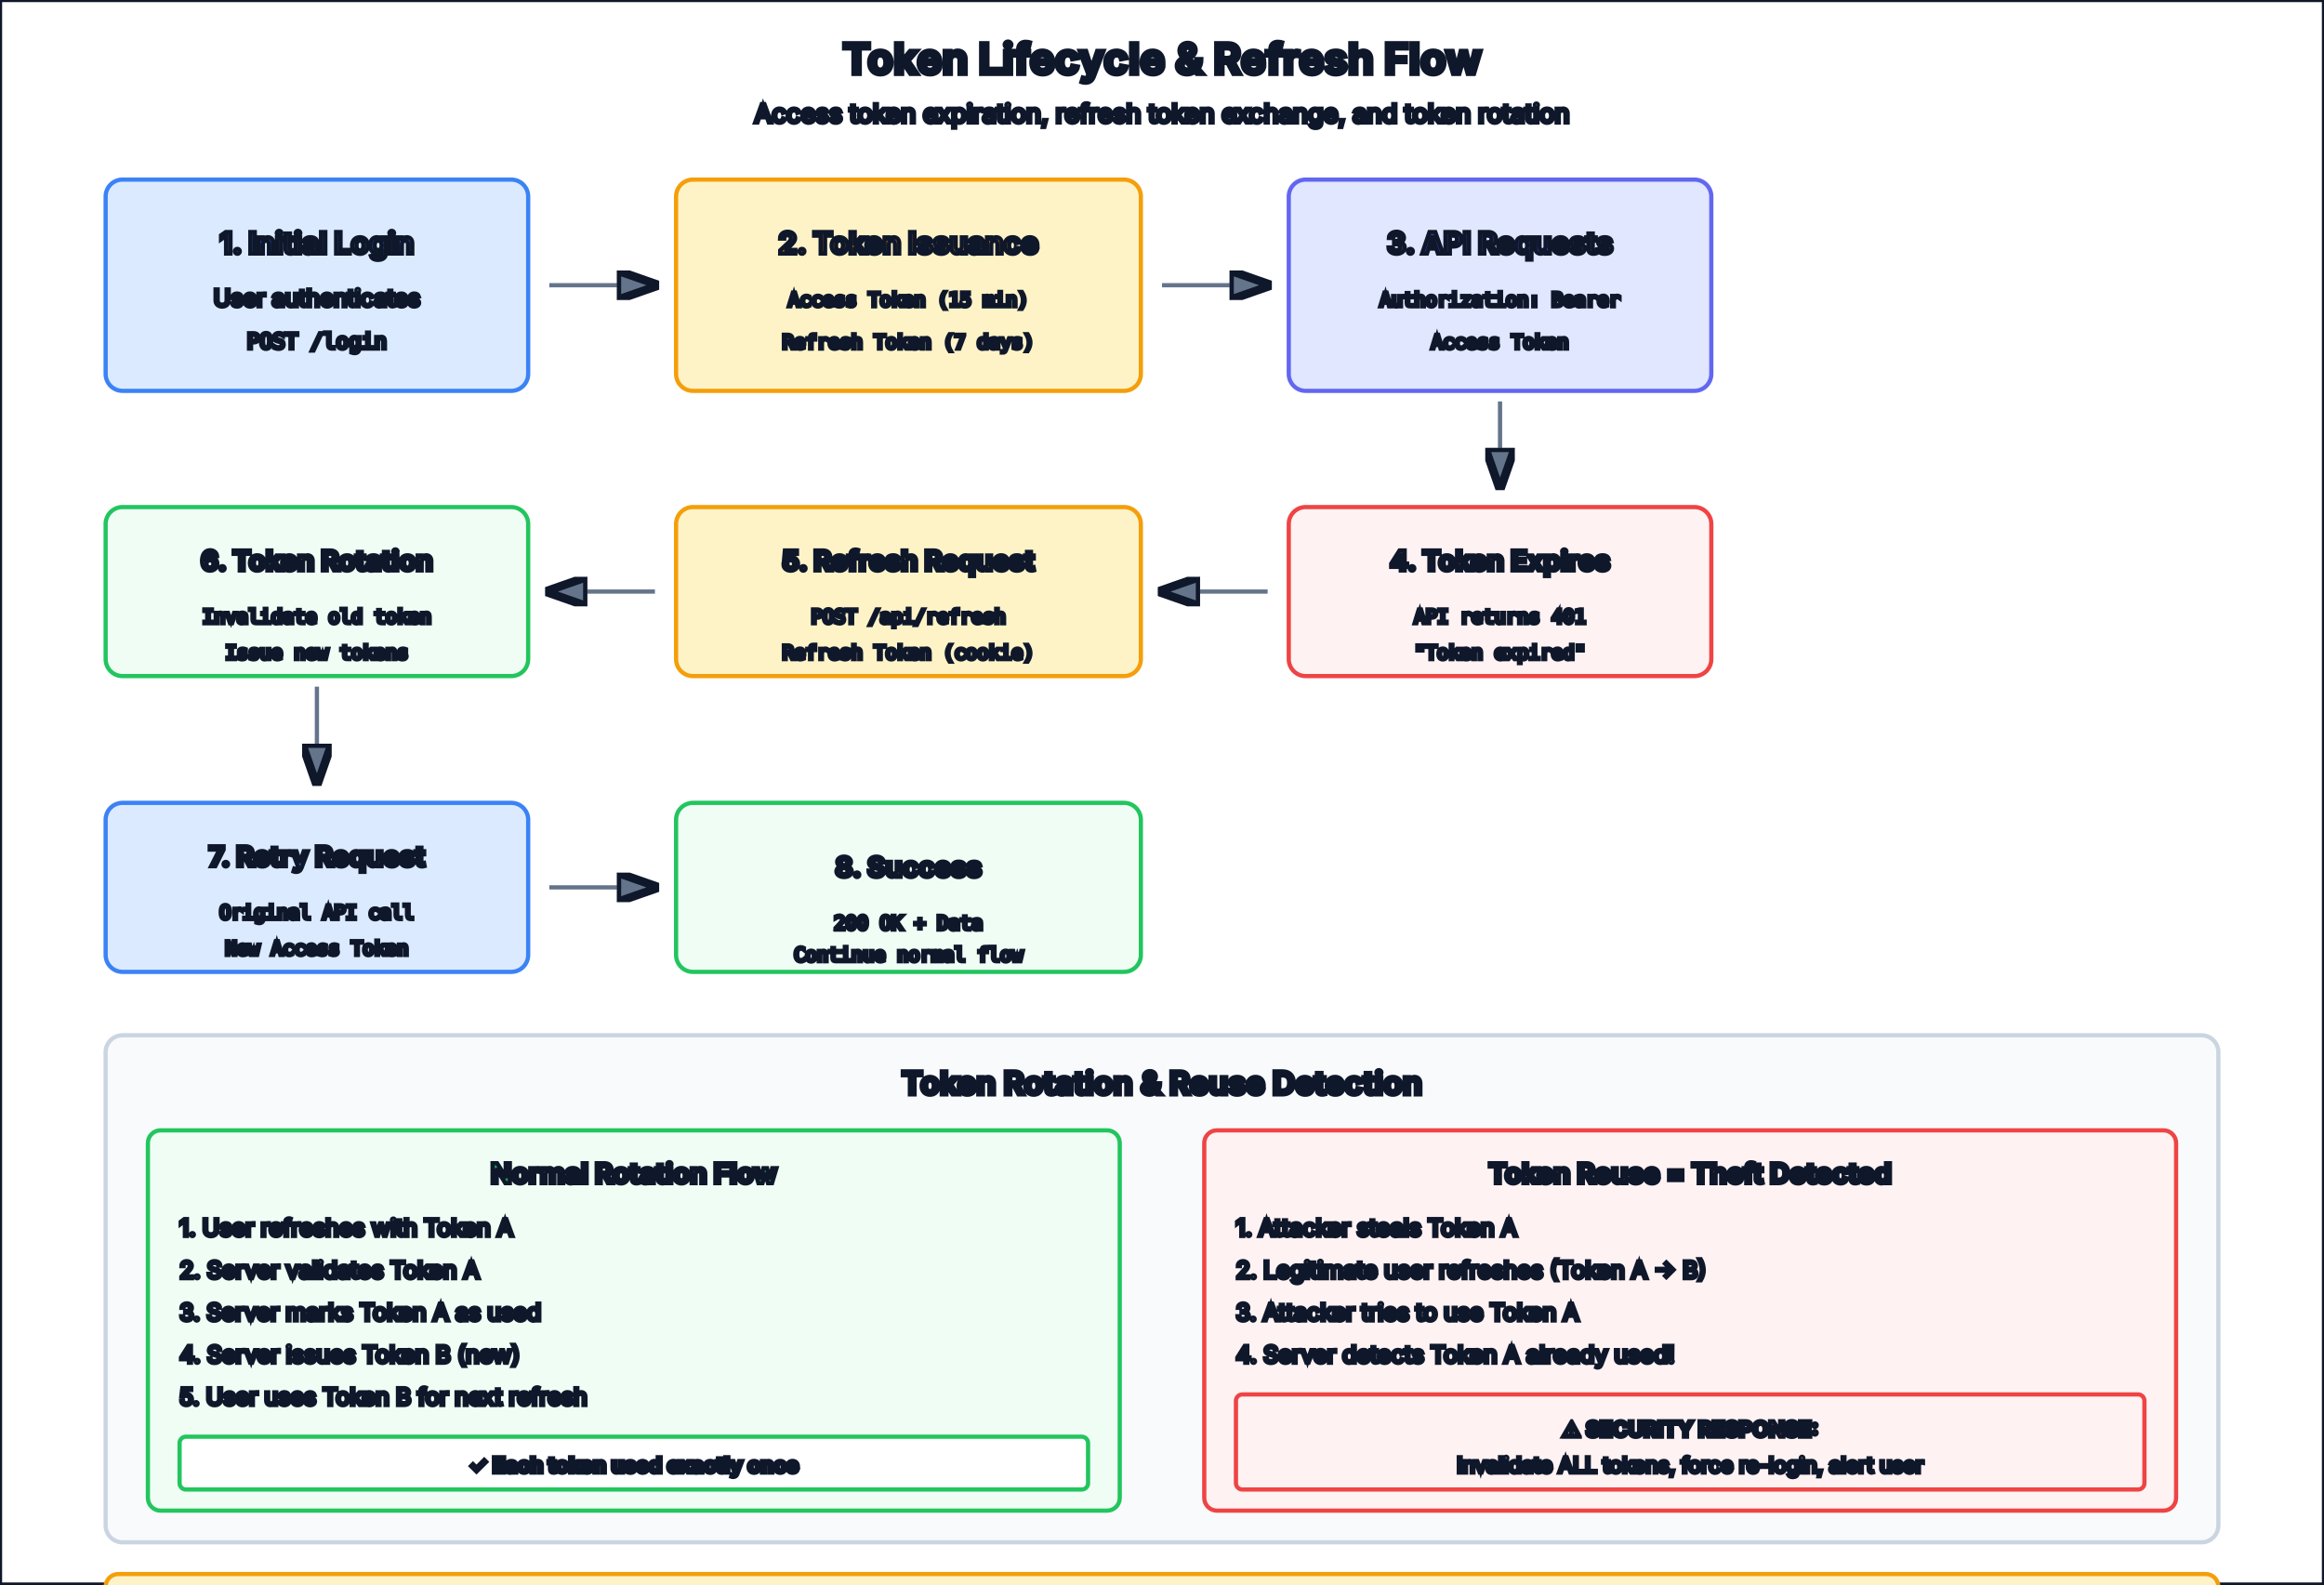
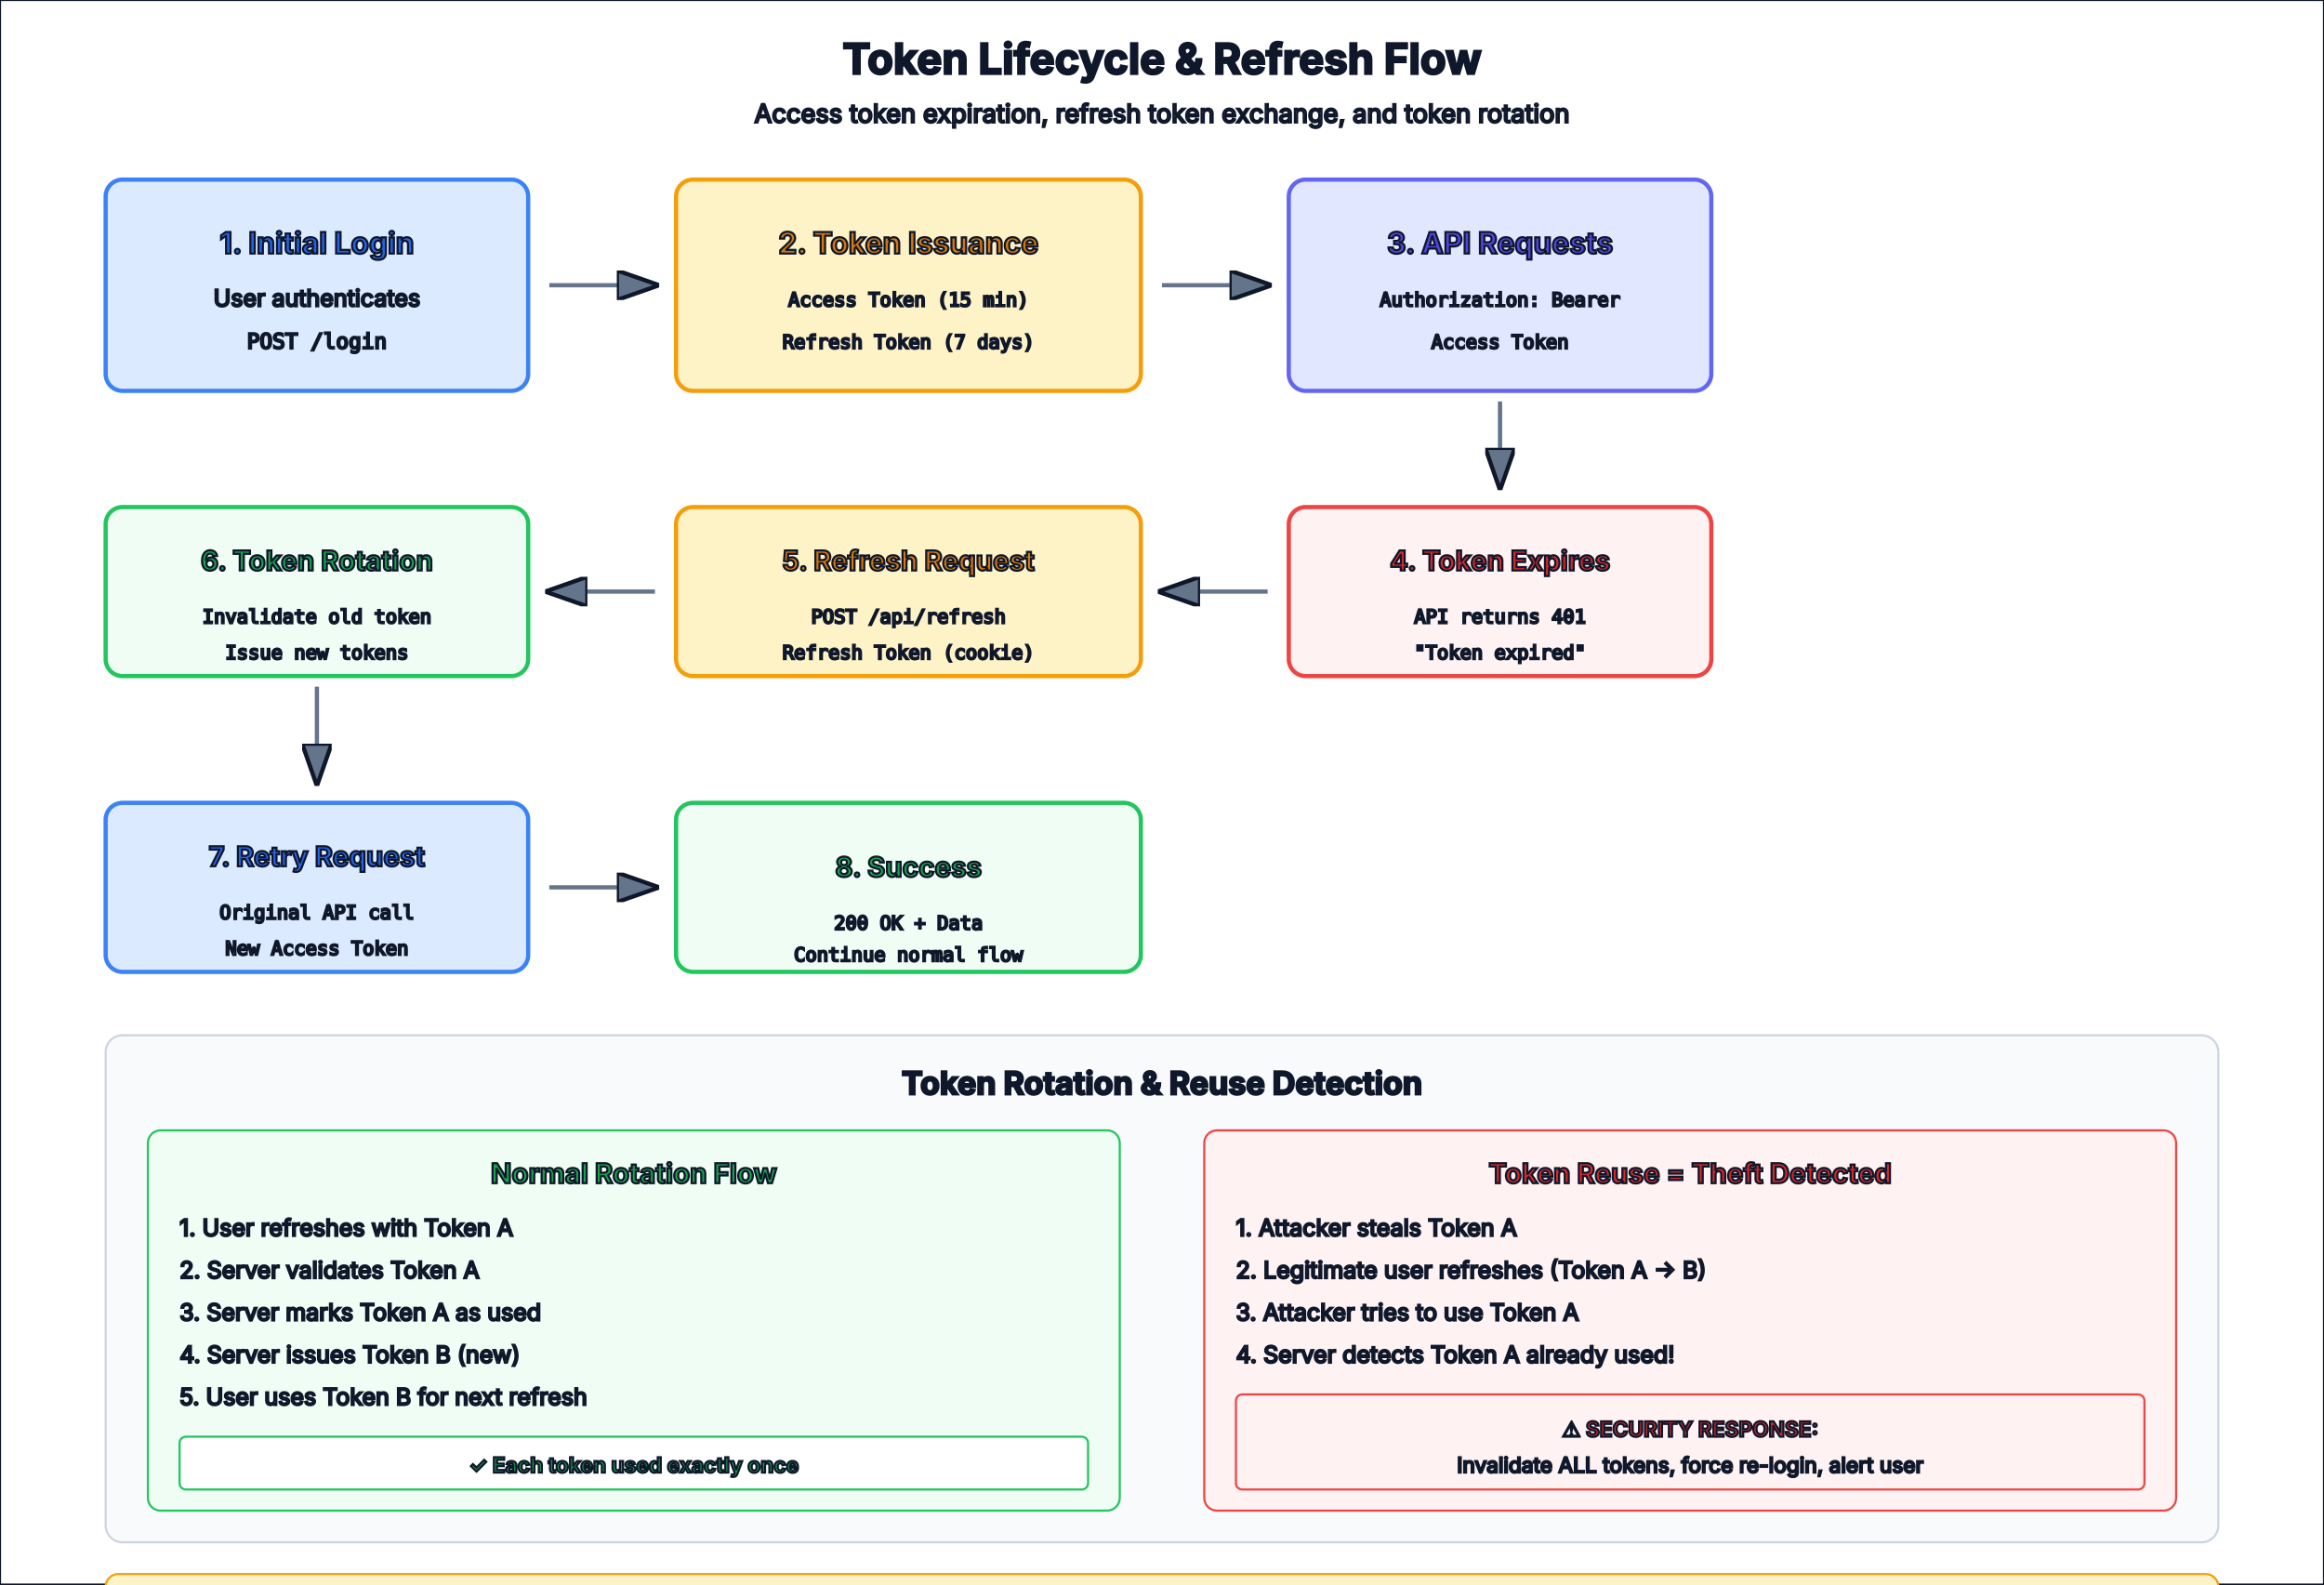
- <svg xmlns="http://www.w3.org/2000/svg" viewBox="0 0 1100 750" fill="none" stroke="#0f172a" stroke-width="2">
+ <svg xmlns="http://www.w3.org/2000/svg" viewBox="0 0 1100 750" fill="none" stroke="#0f172a" stroke-width="1">
  <rect width="1100" height="750" fill="#ffffff" />
  <text x="550" y="35" text-anchor="middle" font-family="system-ui, -apple-system, sans-serif" font-size="20" font-weight="bold" fill="#0f172a">Token Lifecycle &amp; Refresh Flow</text>
  <text x="550" y="58" text-anchor="middle" font-family="system-ui, -apple-system, sans-serif" font-size="12" font-weight="400" fill="#475569">Access token expiration, refresh token exchange, and token rotation</text>
  <g transform="translate(50, 85)">
    <rect x="0" y="0" width="200" height="100" rx="8" fill="#dbeafe" stroke="#3b82f6" stroke-width="2" />
    <text x="100" y="35" text-anchor="middle" font-family="system-ui, -apple-system, sans-serif" font-size="14" font-weight="bold" fill="#2563eb">1. Initial Login</text>
    <text x="100" y="60" text-anchor="middle" font-family="system-ui, -apple-system, sans-serif" font-size="11" fill="#475569">User authenticates</text>
    <text x="100" y="80" text-anchor="middle" font-family="monospace" font-size="10" fill="#475569">POST /login</text>
  </g>
  <line x1="260" y1="135" x2="310" y2="135" stroke="#64748b" stroke-width="2" marker-end="url(#arrowhead)" />
  <g transform="translate(320, 85)">
    <rect x="0" y="0" width="220" height="100" rx="8" fill="#fef3c7" stroke="#f59e0b" stroke-width="2" />
    <text x="110" y="35" text-anchor="middle" font-family="system-ui, -apple-system, sans-serif" font-size="14" font-weight="bold" fill="#d97706">2. Token Issuance</text>
    <text x="110" y="60" text-anchor="middle" font-family="monospace" font-size="9" fill="#475569">Access Token (15 min)</text>
    <text x="110" y="80" text-anchor="middle" font-family="monospace" font-size="9" fill="#475569">Refresh Token (7 days)</text>
  </g>
  <line x1="550" y1="135" x2="600" y2="135" stroke="#64748b" stroke-width="2" marker-end="url(#arrowhead)" />
  <g transform="translate(610, 85)">
    <rect x="0" y="0" width="200" height="100" rx="8" fill="#e0e7ff" stroke="#6366f1" stroke-width="2" />
    <text x="100" y="35" text-anchor="middle" font-family="system-ui, -apple-system, sans-serif" font-size="14" font-weight="bold" fill="#4f46e5">3. API Requests</text>
    <text x="100" y="60" text-anchor="middle" font-family="monospace" font-size="9" fill="#475569">Authorization: Bearer</text>
    <text x="100" y="80" text-anchor="middle" font-family="monospace" font-size="9" fill="#475569">Access Token</text>
  </g>
  <path d="M 710 190 L 710 230" stroke="#64748b" stroke-width="2" marker-end="url(#arrowhead)" />
  <g transform="translate(610, 240)">
    <rect x="0" y="0" width="200" height="80" rx="8" fill="#fef2f2" stroke="#ef4444" stroke-width="2" />
    <text x="100" y="30" text-anchor="middle" font-family="system-ui, -apple-system, sans-serif" font-size="13" font-weight="bold" fill="#dc2626">4. Token Expires</text>
    <text x="100" y="55" text-anchor="middle" font-family="monospace" font-size="9" fill="#475569">API returns 401</text>
    <text x="100" y="72" text-anchor="middle" font-family="monospace" font-size="9" fill="#475569">"Token expired"</text>
  </g>
  <path d="M 600 280 L 550 280" stroke="#64748b" stroke-width="2" marker-end="url(#arrowhead)" />
  <g transform="translate(320, 240)">
    <rect x="0" y="0" width="220" height="80" rx="8" fill="#fef3c7" stroke="#f59e0b" stroke-width="2" />
    <text x="110" y="30" text-anchor="middle" font-family="system-ui, -apple-system, sans-serif" font-size="13" font-weight="bold" fill="#d97706">5. Refresh Request</text>
    <text x="110" y="55" text-anchor="middle" font-family="monospace" font-size="9" fill="#475569">POST /api/refresh</text>
    <text x="110" y="72" text-anchor="middle" font-family="monospace" font-size="9" fill="#475569">Refresh Token (cookie)</text>
  </g>
  <path d="M 310 280 L 260 280" stroke="#64748b" stroke-width="2" marker-end="url(#arrowhead)" />
  <g transform="translate(50, 240)">
    <rect x="0" y="0" width="200" height="80" rx="8" fill="#f0fdf4" stroke="#22c55e" stroke-width="2" />
    <text x="100" y="30" text-anchor="middle" font-family="system-ui, -apple-system, sans-serif" font-size="13" font-weight="bold" fill="#16a34a">6. Token Rotation</text>
    <text x="100" y="55" text-anchor="middle" font-family="monospace" font-size="9" fill="#475569">Invalidate old token</text>
    <text x="100" y="72" text-anchor="middle" font-family="monospace" font-size="9" fill="#475569">Issue new tokens</text>
  </g>
  <path d="M 150 325 L 150 370" stroke="#64748b" stroke-width="2" marker-end="url(#arrowhead)" />
  <g transform="translate(50, 380)">
    <rect x="0" y="0" width="200" height="80" rx="8" fill="#dbeafe" stroke="#3b82f6" stroke-width="2" />
    <text x="100" y="30" text-anchor="middle" font-family="system-ui, -apple-system, sans-serif" font-size="13" font-weight="bold" fill="#2563eb">7. Retry Request</text>
    <text x="100" y="55" text-anchor="middle" font-family="monospace" font-size="9" fill="#475569">Original API call</text>
    <text x="100" y="72" text-anchor="middle" font-family="monospace" font-size="9" fill="#475569">New Access Token</text>
  </g>
  <path d="M 260 420 L 310 420" stroke="#64748b" stroke-width="2" marker-end="url(#arrowhead)" />
  <g transform="translate(320, 380)">
    <rect x="0" y="0" width="220" height="80" rx="8" fill="#f0fdf4" stroke="#22c55e" stroke-width="2" />
    <text x="110" y="35" text-anchor="middle" font-family="system-ui, -apple-system, sans-serif" font-size="13" font-weight="bold" fill="#16a34a">8. Success</text>
    <text x="110" y="60" text-anchor="middle" font-family="monospace" font-size="9" fill="#475569">200 OK + Data</text>
    <text x="110" y="75" text-anchor="middle" font-family="monospace" font-size="9" fill="#475569">Continue normal flow</text>
  </g>
  <g transform="translate(50, 490)">
    <rect x="0" y="0" width="1000" height="240" rx="8" fill="#f8fafc" stroke="#cbd5e1" />
    <text x="500" y="28" text-anchor="middle" font-family="system-ui, -apple-system, sans-serif" font-size="15" font-weight="bold" fill="#0f172a">Token Rotation &amp; Reuse Detection</text>
    <g transform="translate(20, 45)">
      <rect x="0" y="0" width="460" height="180" rx="6" fill="#f0fdf4" stroke="#22c55e" />
      <text x="230" y="25" text-anchor="middle" font-family="system-ui, -apple-system, sans-serif" font-size="13" font-weight="bold" fill="#16a34a">Normal Rotation Flow</text>
      <text x="15" y="50" font-family="system-ui, -apple-system, sans-serif" font-size="11" fill="#475569">1. User refreshes with Token A</text>
      <text x="15" y="70" font-family="system-ui, -apple-system, sans-serif" font-size="11" fill="#475569">2. Server validates Token A</text>
      <text x="15" y="90" font-family="system-ui, -apple-system, sans-serif" font-size="11" fill="#475569">3. Server marks Token A as used</text>
      <text x="15" y="110" font-family="system-ui, -apple-system, sans-serif" font-size="11" fill="#475569">4. Server issues Token B (new)</text>
      <text x="15" y="130" font-family="system-ui, -apple-system, sans-serif" font-size="11" fill="#475569">5. User uses Token B for next refresh</text>
      <rect x="15" y="145" width="430" height="25" rx="3" fill="#ffffff" stroke="#22c55e" />
      <text x="230" y="162" text-anchor="middle" font-family="system-ui, -apple-system, sans-serif" font-size="10" font-weight="bold" fill="#16a34a">✓ Each token used exactly once</text>
    </g>
    <g transform="translate(520, 45)">
      <rect x="0" y="0" width="460" height="180" rx="6" fill="#fef2f2" stroke="#ef4444" />
      <text x="230" y="25" text-anchor="middle" font-family="system-ui, -apple-system, sans-serif" font-size="13" font-weight="bold" fill="#dc2626">Token Reuse = Theft Detected</text>
      <text x="15" y="50" font-family="system-ui, -apple-system, sans-serif" font-size="11" fill="#475569">1. Attacker steals Token A</text>
      <text x="15" y="70" font-family="system-ui, -apple-system, sans-serif" font-size="11" fill="#475569">2. Legitimate user refreshes (Token A → B)</text>
      <text x="15" y="90" font-family="system-ui, -apple-system, sans-serif" font-size="11" fill="#475569">3. Attacker tries to use Token A</text>
      <text x="15" y="110" font-family="system-ui, -apple-system, sans-serif" font-size="11" fill="#475569">4. Server detects Token A already used!</text>
      <rect x="15" y="125" width="430" height="45" rx="3" fill="#fef2f2" stroke="#ef4444" />
      <text x="230" y="145" text-anchor="middle" font-family="system-ui, -apple-system, sans-serif" font-size="10" font-weight="bold" fill="#dc2626">⚠️ SECURITY RESPONSE:</text>
      <text x="230" y="162" text-anchor="middle" font-family="system-ui, -apple-system, sans-serif" font-size="10" fill="#475569">Invalidate ALL tokens, force re-login, alert user</text>
    </g>
  </g>
  <g transform="translate(50, 745)">
    <rect x="0" y="0" width="1000" height="40" rx="6" fill="#fef3c7" stroke="#f59e0b" />
    <text x="500" y="25" text-anchor="middle" font-family="system-ui, -apple-system, sans-serif" font-size="12" font-weight="bold" fill="#92400e">Key Security: Token rotation with reuse detection catches stolen refresh tokens</text>
  </g>
  <defs>
    <marker id="arrowhead" markerWidth="10" markerHeight="7" refX="9" refY="3.5" orient="auto">
      <polygon points="0 0, 10 3.5, 0 7" fill="#64748b" />
    </marker>
  </defs>
</svg>
